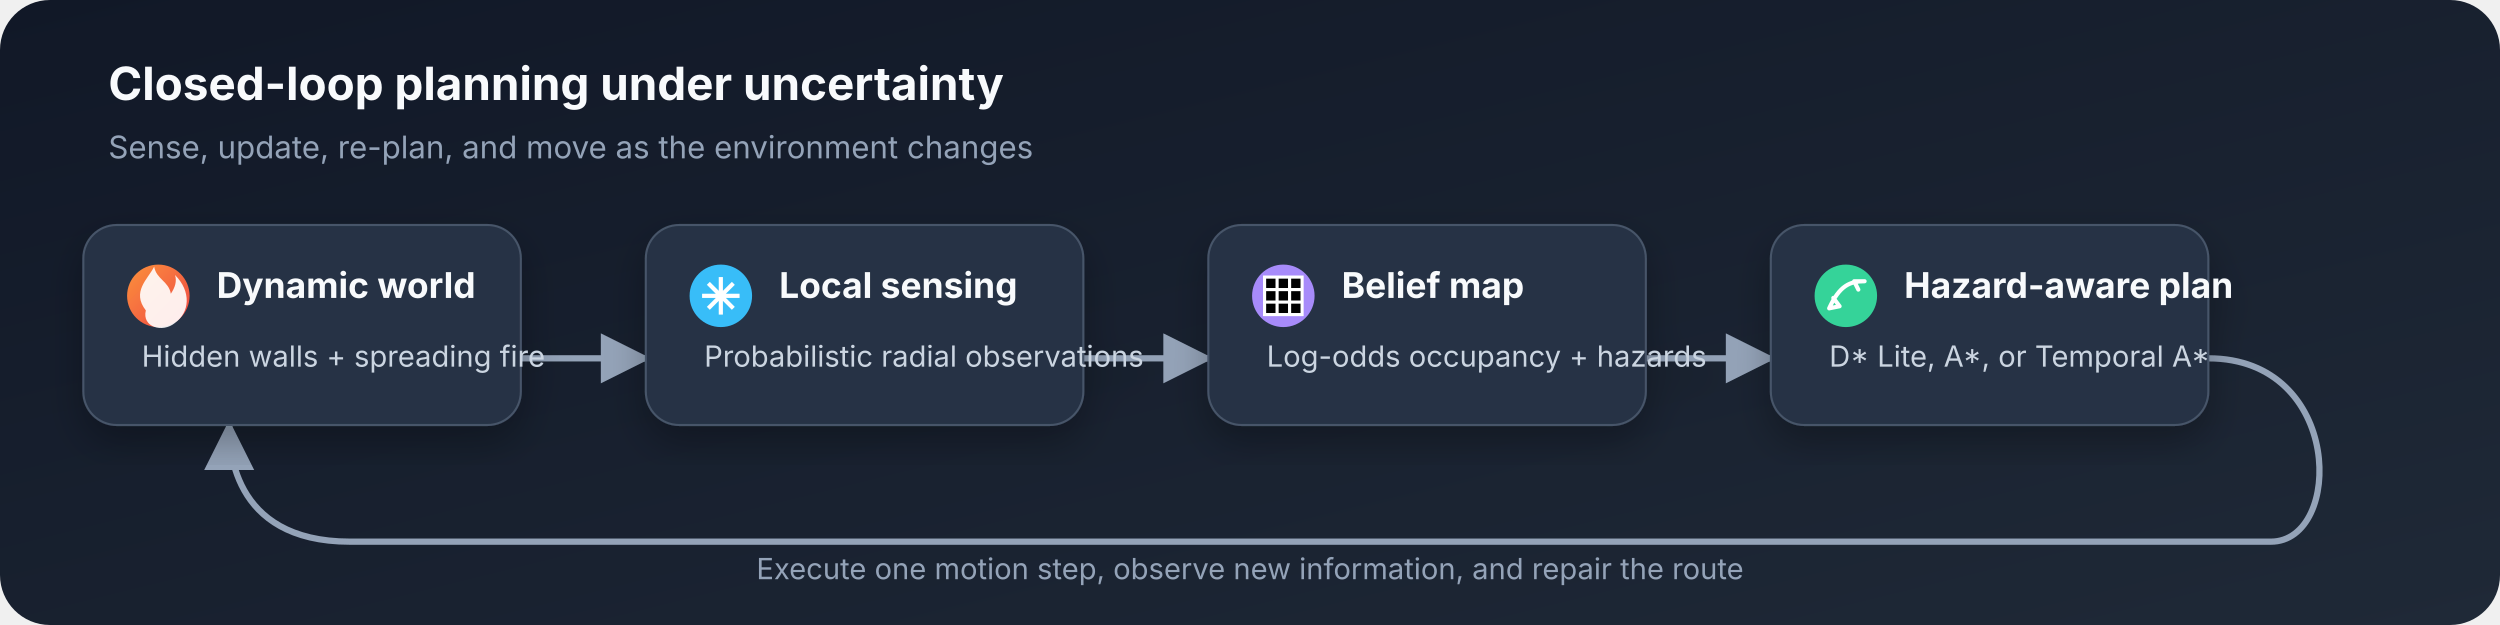
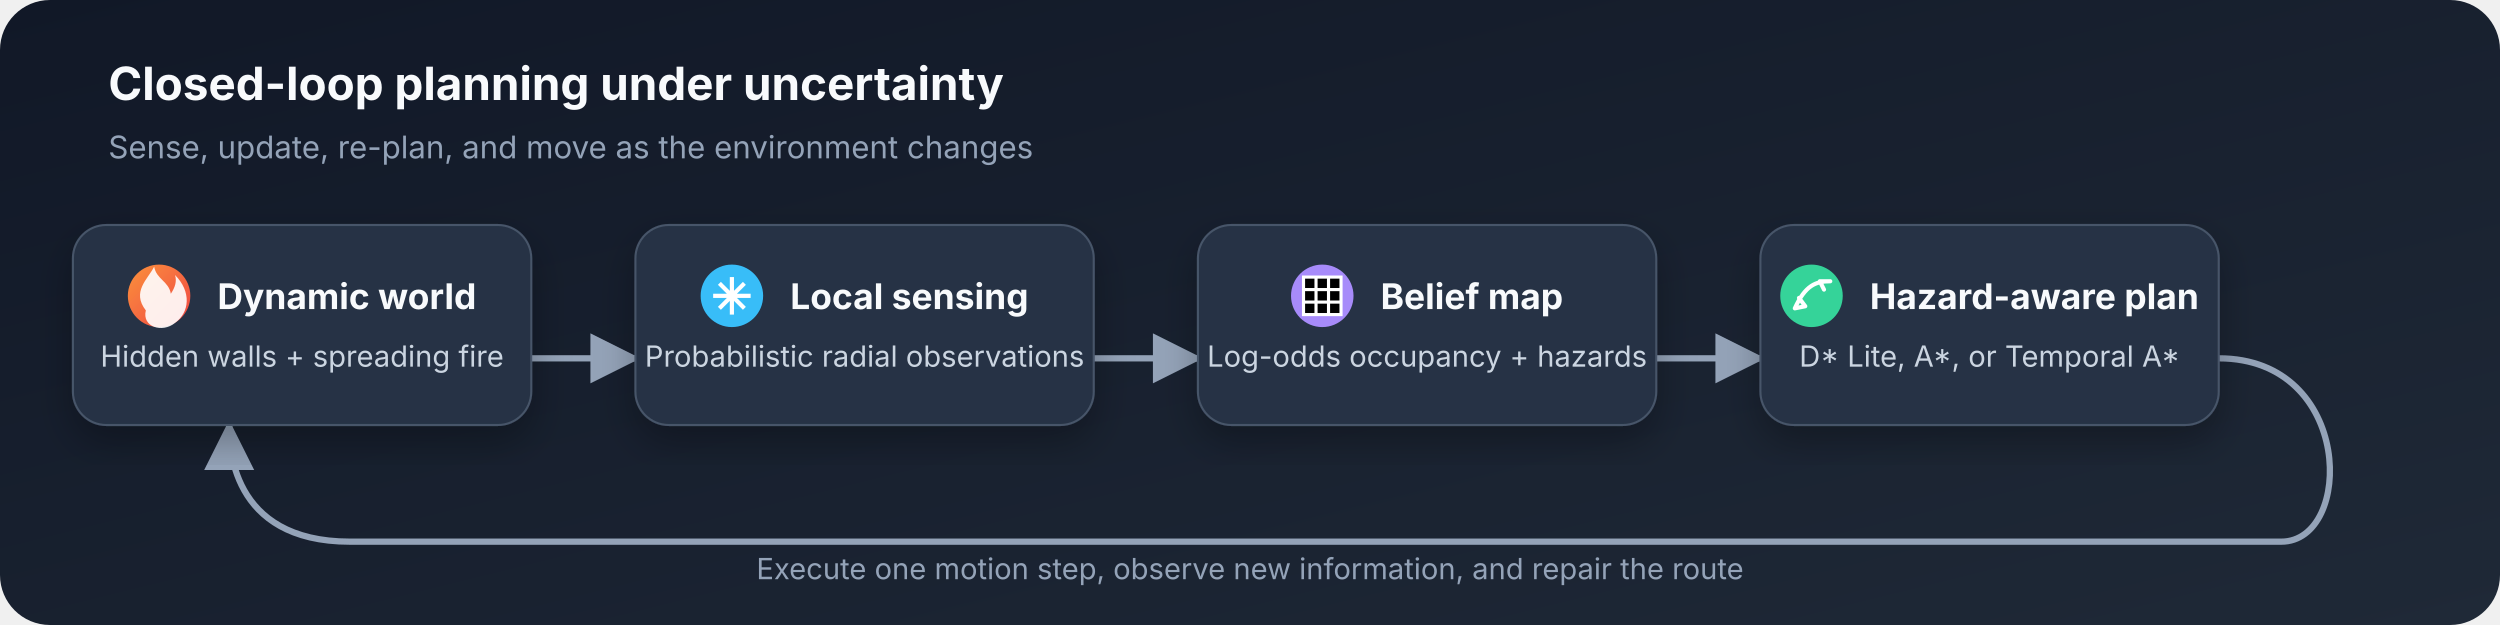
<svg xmlns="http://www.w3.org/2000/svg" width="1200" height="300" viewBox="0 0 1200 300" role="img" aria-labelledby="title desc">
  <defs>
    <linearGradient id="background" x1="0" y1="0" x2="1" y2="1">
      <stop offset="0" stop-color="#111827" />
      <stop offset="1" stop-color="#1f2937" />
    </linearGradient>
    <linearGradient id="fire" x1="0" y1="0" x2="1" y2="1">
      <stop offset="0" stop-color="#fb923c" />
      <stop offset="1" stop-color="#ef4444" />
    </linearGradient>
    <filter id="shadow" x="-20%" y="-20%" width="140%" height="140%">
      <feDropShadow dx="0" dy="8" stdDeviation="9" flood-color="#000" flood-opacity="0.28" />
    </filter>
    <marker id="arrow" viewBox="0 0 10 10" refX="9" refY="5" markerWidth="8" markerHeight="8" orient="auto-start-reverse">
      <path d="M 0 0 L 10 5 L 0 10 z" fill="#94a3b8" />
    </marker>
  </defs>
  <rect width="1200" height="300" rx="24" fill="url(#background)" />
  <text x="52" y="48" fill="#f8fafc" font-family="Inter, Arial, sans-serif" font-size="22" font-weight="700">Closed-loop planning under uncertainty</text>
  <text x="52" y="76" fill="#94a3b8" font-family="Inter, Arial, sans-serif" font-size="15">Sense, update, re-plan, and move as the environment changes</text>
  <g stroke="#94a3b8" stroke-width="3" fill="none" marker-end="url(#arrow)">
-     <path d="M 250 172 H 310" />
-     <path d="M 520 172 H 580" />
-     <path d="M 790 172 H 850" />
-     <path d="M 1060 172 C 1125 172 1125 260 1090 260 H 168 C 110 260 110 213 110 204" />
+     <path d="M 255 172 H 305" />
+     <path d="M 525 172 H 575" />
+     <path d="M 795 172 H 845" />
+     <path d="M 1065 172 C 1130 172 1130 260 1095 260 H 168 C 110 260 110 213 110 204" />
  </g>
  <g filter="url(#shadow)" font-family="Inter, Arial, sans-serif">
    <g>
-       <rect x="40" y="108" width="210" height="96" rx="16" fill="#263244" stroke="#475569" />
-       <circle cx="76" cy="142" r="15" fill="url(#fire)" />
+       <rect x="35" y="108" width="220" height="96" rx="16" fill="#263244" stroke="#475569" />
+       <circle cx="76.36" cy="142" r="15" fill="url(#fire)" />
      <path d="M70 149c-7-9 1-15 4-21 1 6 7 7 8 13 2-3 3-6 2-9 8 8 7 18 0 23-6 5-16 2-14-6z" fill="#fff" opacity=".9" />
-       <text x="104" y="143" fill="#f8fafc" font-size="17" font-weight="700">Dynamic world</text>
-       <text x="68" y="176" fill="#cbd5e1" font-size="14">Hidden walls + spreading fire</text>
+       <text x="104.36" y="142" dominant-baseline="middle" fill="#f8fafc" font-size="17" font-weight="700">Dynamic world</text>
+       <text x="145" y="176" text-anchor="middle" fill="#cbd5e1" font-size="14">Hidden walls + spreading fire</text>
    </g>
    <g>
-       <rect x="310" y="108" width="210" height="96" rx="16" fill="#263244" stroke="#475569" />
-       <circle cx="346" cy="142" r="15" fill="#38bdf8" />
-       <path d="M337 142h18M346 133v18M340 136l12 12M352 136l-12 12" stroke="#fff" stroke-width="2" />
-       <text x="374" y="143" fill="#f8fafc" font-size="17" font-weight="700">Local sensing</text>
-       <text x="338" y="176" fill="#cbd5e1" font-size="14">Probabilistic radial observations</text>
+       <rect x="305" y="108" width="220" height="96" rx="16" fill="#263244" stroke="#475569" />
+       <circle cx="351.31" cy="142" r="15" fill="#38bdf8" />
+       <path d="M342.31 142h18M351.31 133v18M345.31 136l12 12M357.31 136l-12 12" stroke="#fff" stroke-width="2" />
+       <text x="379.31" y="142" dominant-baseline="middle" fill="#f8fafc" font-size="17" font-weight="700">Local sensing</text>
+       <text x="415" y="176" text-anchor="middle" fill="#cbd5e1" font-size="14">Probabilistic radial observations</text>
    </g>
    <g>
-       <rect x="580" y="108" width="210" height="96" rx="16" fill="#263244" stroke="#475569" />
-       <circle cx="616" cy="142" r="15" fill="#a78bfa" />
-       <path d="M607 133h18v18h-18zM613 133v18M619 133v18M607 139h18M607 145h18" stroke="#fff" stroke-width="1.5" />
-       <text x="644" y="143" fill="#f8fafc" font-size="17" font-weight="700">Belief map</text>
-       <text x="608" y="176" fill="#cbd5e1" font-size="14">Log-odds occupancy + hazards</text>
+       <rect x="575" y="108" width="220" height="96" rx="16" fill="#263244" stroke="#475569" />
+       <circle cx="634.69" cy="142" r="15" fill="#a78bfa" />
+       <path d="M625.69 133h18v18h-18zM631.69 133v18M637.69 133v18M625.69 139h18M625.69 145h18" stroke="#fff" stroke-width="1.5" />
+       <text x="662.69" y="142" dominant-baseline="middle" fill="#f8fafc" font-size="17" font-weight="700">Belief map</text>
+       <text x="685" y="176" text-anchor="middle" fill="#cbd5e1" font-size="14">Log-odds occupancy + hazards</text>
    </g>
    <g>
-       <rect x="850" y="108" width="210" height="96" rx="16" fill="#263244" stroke="#475569" />
-       <circle cx="886" cy="142" r="15" fill="#34d399" />
-       <path d="M878 148c5-11 10-13 17-13M878 148l5-1-3-4M895 135l-5 0 2 4" stroke="#fff" stroke-width="2" fill="none" stroke-linecap="round" stroke-linejoin="round" />
-       <text x="914" y="143" fill="#f8fafc" font-size="17" font-weight="700">Hazard-aware plan</text>
-       <text x="878" y="176" fill="#cbd5e1" font-size="14">D* Lite, A*, or Temporal A*</text>
+       <rect x="845" y="108" width="220" height="96" rx="16" fill="#263244" stroke="#475569" />
+       <circle cx="869.52" cy="142" r="15" fill="#34d399" />
+       <path d="M861.52 148c5-11 10-13 17-13M861.52 148l5-1-3-4M878.52 135l-5 0 2 4" stroke="#fff" stroke-width="2" fill="none" stroke-linecap="round" stroke-linejoin="round" />
+       <text x="897.52" y="142" dominant-baseline="middle" fill="#f8fafc" font-size="17" font-weight="700">Hazard-aware plan</text>
+       <text x="955" y="176" text-anchor="middle" fill="#cbd5e1" font-size="14">D* Lite, A*, or Temporal A*</text>
    </g>
  </g>
  <text x="600" y="278" text-anchor="middle" fill="#94a3b8" font-family="Inter, Arial, sans-serif" font-size="14">Execute one motion step, observe new information, and repair the route</text>
</svg>
